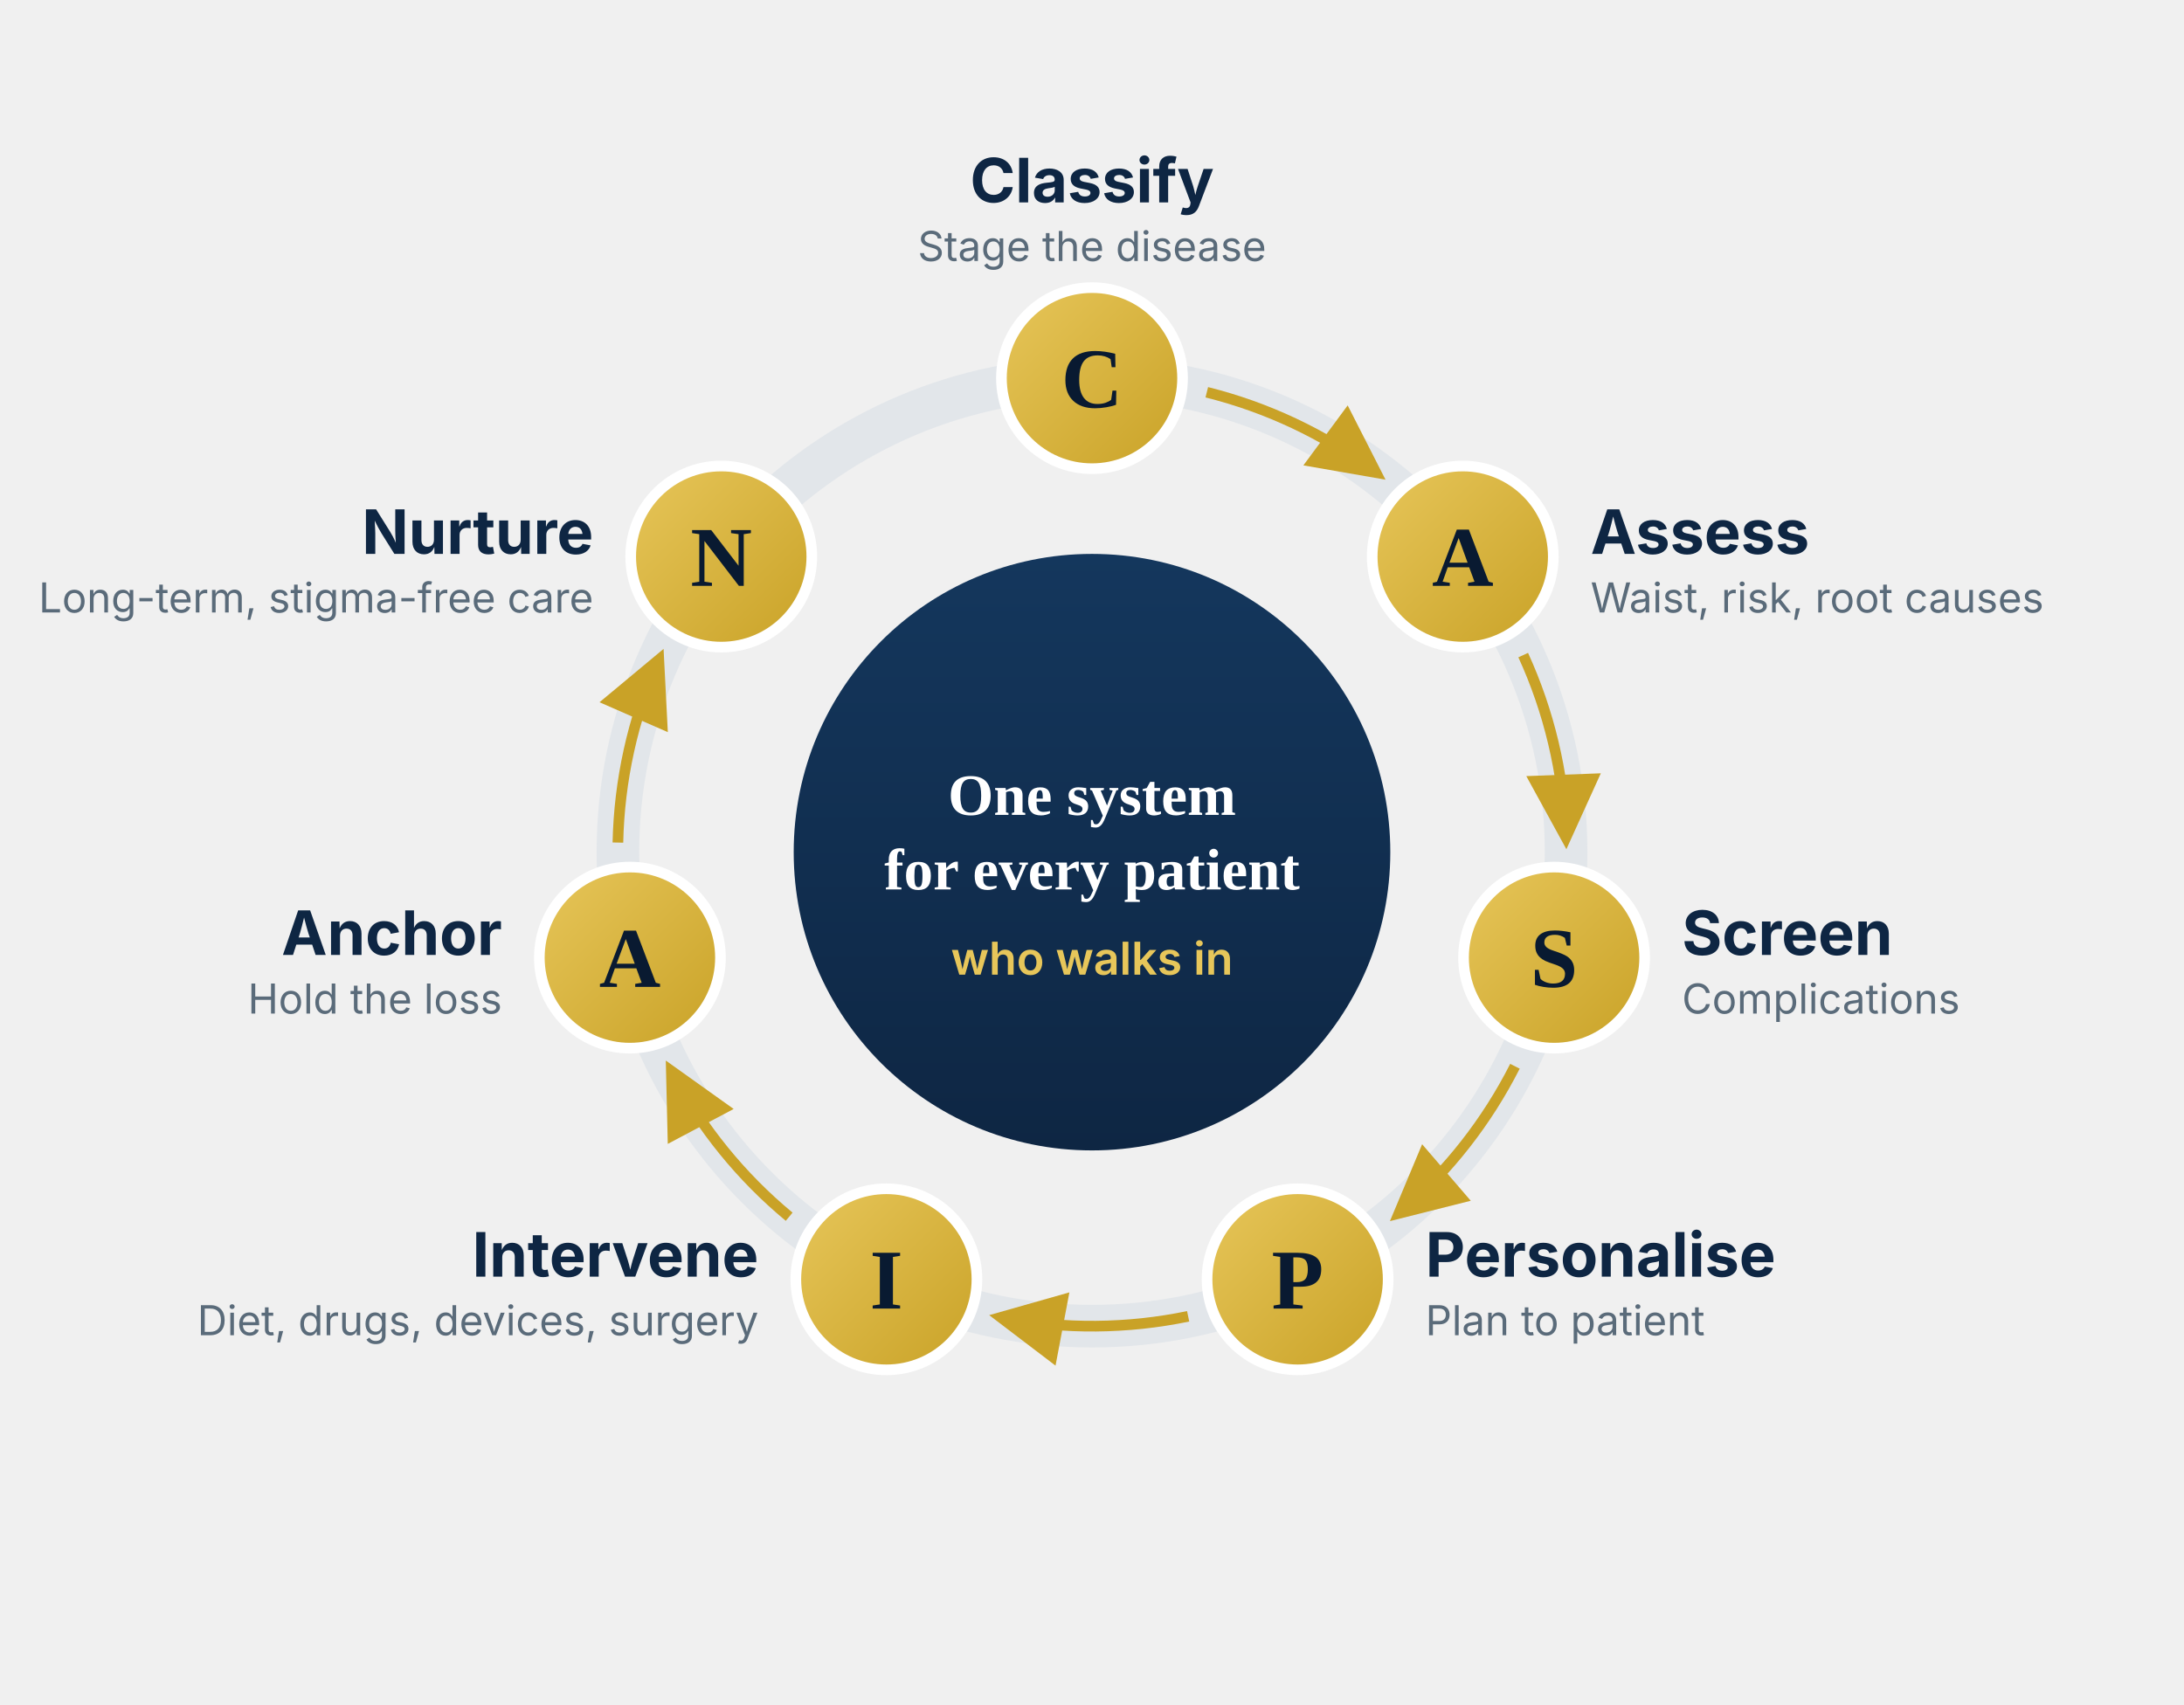
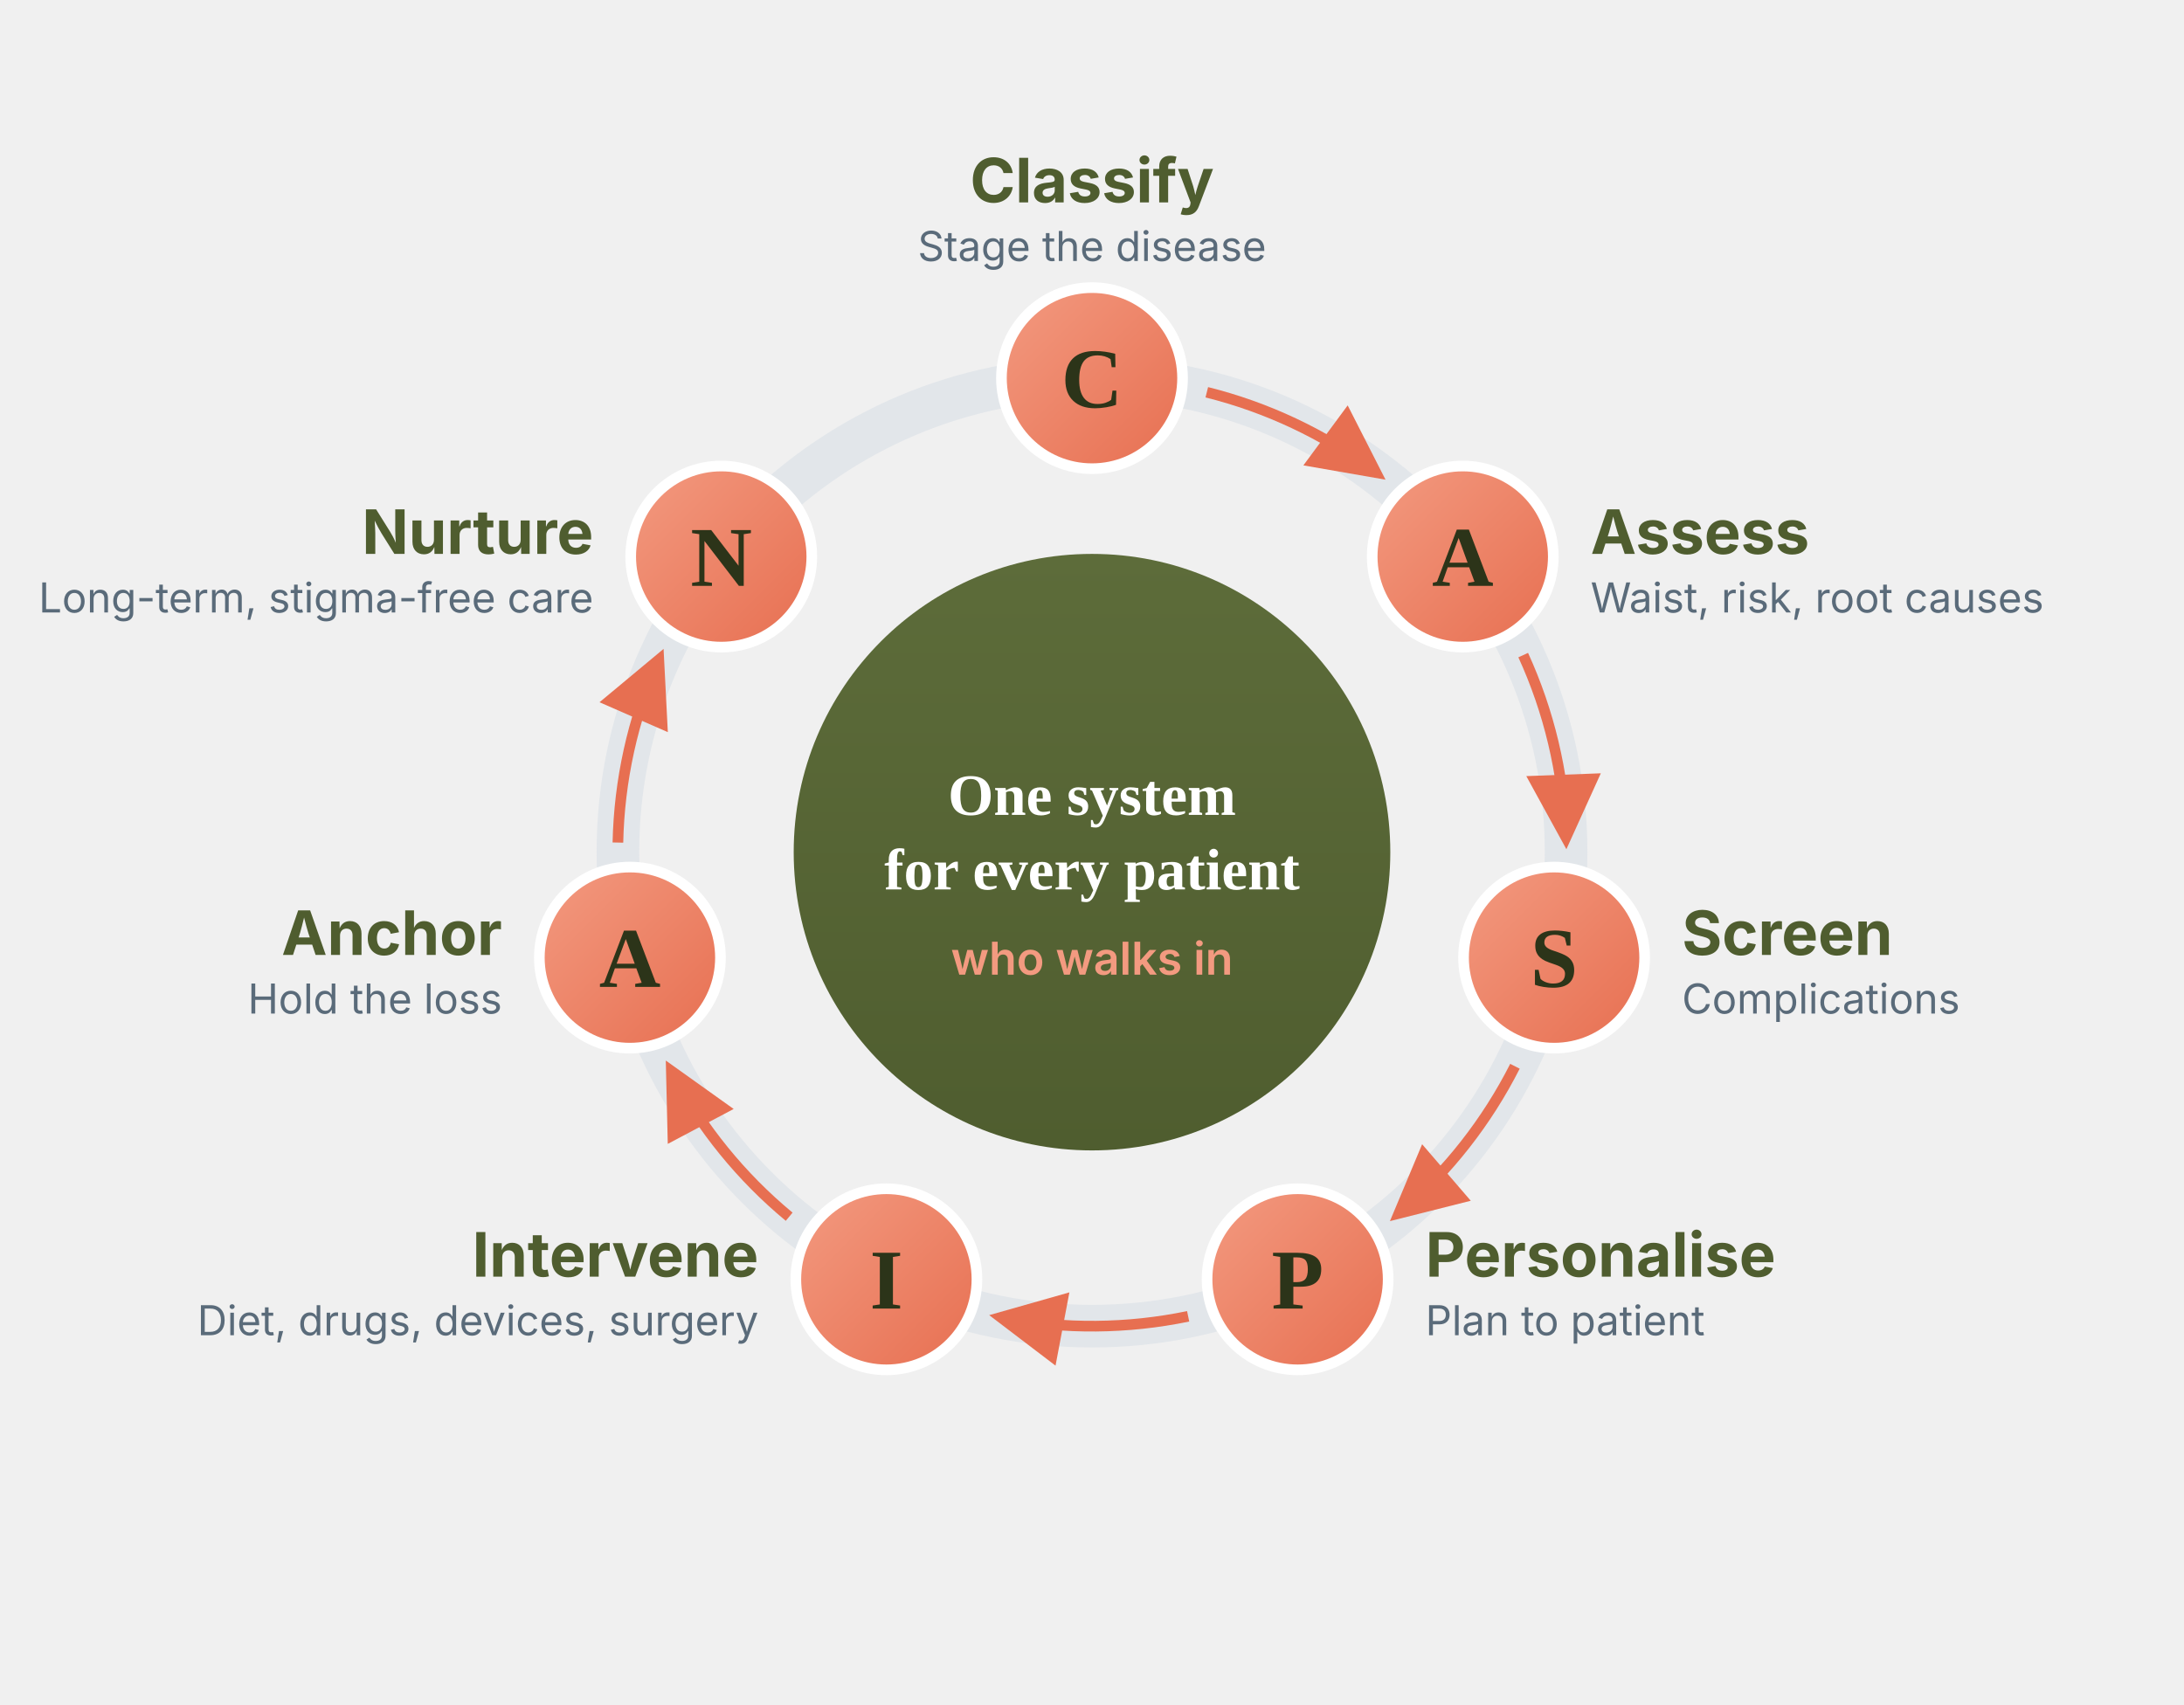
<svg xmlns="http://www.w3.org/2000/svg" viewBox="0 0 820 640" width="820" height="640" role="img" aria-labelledby="t d">
  <defs>
    <linearGradient id="gold" x1="0" y1="0" x2="1" y2="1">
-       <stop offset="0" stop-color="#e7c65a" />
-       <stop offset="1" stop-color="#c9a227" />
+       <stop offset="0" stop-color="#f39a80" />
+       <stop offset="1" stop-color="#e76f51" />
    </linearGradient>
    <linearGradient id="navy" x1="0" y1="0" x2="0" y2="1">
-       <stop offset="0" stop-color="#14375d" />
-       <stop offset="1" stop-color="#0e2643" />
+       <stop offset="0" stop-color="#5d6c3a" />
+       <stop offset="1" stop-color="#4f5d2f" />
    </linearGradient>
    <marker id="arr" viewBox="0 0 10 10" refX="8" refY="5" markerWidth="7" markerHeight="7" orient="auto-start-reverse">
-       <path d="M0 0L10 5L0 10z" fill="#c9a227" />
+       <path d="M0 0L10 5L0 10z" fill="#e76f51" />
    </marker>
  </defs>
  <circle cx="410" cy="320" r="178" fill="none" stroke="#e2e6ea" stroke-width="16" />
-   <path d="M453.1 147.3 A178 178 0 0 1 515.7 176.8" fill="none" stroke="#c9a227" stroke-width="4" marker-end="url(#arr)" />
-   <path d="M571.9 246.0 A178 178 0 0 1 587.9 313.3" fill="none" stroke="#c9a227" stroke-width="4" marker-end="url(#arr)" />
-   <path d="M568.8 400.4 A178 178 0 0 1 526.1 454.9" fill="none" stroke="#c9a227" stroke-width="4" marker-end="url(#arr)" />
-   <path d="M446.1 494.3 A178 178 0 0 1 376.9 494.9" fill="none" stroke="#c9a227" stroke-width="4" marker-end="url(#arr)" />
-   <path d="M296.3 456.9 A178 178 0 0 1 252.6 403.2" fill="none" stroke="#c9a227" stroke-width="4" marker-end="url(#arr)" />
-   <path d="M232.0 316.4 A178 178 0 0 1 246.9 248.8" fill="none" stroke="#c9a227" stroke-width="4" marker-end="url(#arr)" />
+   <path d="M453.1 147.3 A178 178 0 0 1 515.7 176.8" fill="none" stroke="#e76f51" stroke-width="4" marker-end="url(#arr)" />
+   <path d="M571.9 246.0 A178 178 0 0 1 587.9 313.3" fill="none" stroke="#e76f51" stroke-width="4" marker-end="url(#arr)" />
+   <path d="M568.8 400.4 A178 178 0 0 1 526.1 454.9" fill="none" stroke="#e76f51" stroke-width="4" marker-end="url(#arr)" />
+   <path d="M446.1 494.3 A178 178 0 0 1 376.9 494.9" fill="none" stroke="#e76f51" stroke-width="4" marker-end="url(#arr)" />
+   <path d="M296.3 456.9 A178 178 0 0 1 252.6 403.2" fill="none" stroke="#e76f51" stroke-width="4" marker-end="url(#arr)" />
+   <path d="M232.0 316.4 A178 178 0 0 1 246.9 248.8" fill="none" stroke="#e76f51" stroke-width="4" marker-end="url(#arr)" />
  <circle cx="410" cy="320" r="112" fill="url(#navy)" />
  <text x="410.0" y="306.0" font-family="Georgia, 'Times New Roman', serif" font-size="22" font-weight="700" fill="#fff" text-anchor="middle">One system</text>
  <text x="410.0" y="334.0" font-family="Georgia, 'Times New Roman', serif" font-size="22" font-weight="700" fill="#fff" text-anchor="middle">for every patient</text>
-   <text x="410.0" y="366.0" font-family="Inter, 'Segoe UI', Roboto, Helvetica, Arial, sans-serif" font-size="17" font-weight="600" fill="#e7c65a" text-anchor="middle">who walks in</text>
+   <text x="410.0" y="366.0" font-family="Inter, 'Segoe UI', Roboto, Helvetica, Arial, sans-serif" font-size="17" font-weight="600" fill="#f39a80" text-anchor="middle">who walks in</text>
  <circle cx="410.0" cy="142.0" r="34" fill="url(#gold)" stroke="#fff" stroke-width="4" />
-   <text x="410.0" y="153.0" font-family="Georgia, 'Times New Roman', serif" font-size="32" font-weight="700" fill="#091a31" text-anchor="middle">C</text>
-   <text x="410.0" y="76.0" font-family="Inter, 'Segoe UI', Roboto, Helvetica, Arial, sans-serif" font-size="23" font-weight="700" fill="#0e2643" text-anchor="middle">Classify</text>
+   <text x="410.0" y="153.0" font-family="Georgia, 'Times New Roman', serif" font-size="32" font-weight="700" fill="#2c3419" text-anchor="middle">C</text>
+   <text x="410.0" y="76.0" font-family="Inter, 'Segoe UI', Roboto, Helvetica, Arial, sans-serif" font-size="23" font-weight="700" fill="#4f5d2f" text-anchor="middle">Classify</text>
  <text x="410.0" y="98.0" font-family="Inter, 'Segoe UI', Roboto, Helvetica, Arial, sans-serif" font-size="15.5" font-weight="400" fill="#5a6b7a" text-anchor="middle">Stage the disease</text>
  <circle cx="549.2" cy="209.0" r="34" fill="url(#gold)" stroke="#fff" stroke-width="4" />
-   <text x="549.2" y="220.0" font-family="Georgia, 'Times New Roman', serif" font-size="32" font-weight="700" fill="#091a31" text-anchor="middle">A</text>
-   <text x="597.2" y="208.0" font-family="Inter, 'Segoe UI', Roboto, Helvetica, Arial, sans-serif" font-size="23" font-weight="700" fill="#0e2643" text-anchor="start">Assess</text>
+   <text x="549.2" y="220.0" font-family="Georgia, 'Times New Roman', serif" font-size="32" font-weight="700" fill="#2c3419" text-anchor="middle">A</text>
+   <text x="597.2" y="208.0" font-family="Inter, 'Segoe UI', Roboto, Helvetica, Arial, sans-serif" font-size="23" font-weight="700" fill="#4f5d2f" text-anchor="start">Assess</text>
  <text x="597.2" y="230.0" font-family="Inter, 'Segoe UI', Roboto, Helvetica, Arial, sans-serif" font-size="15.5" font-weight="400" fill="#5a6b7a" text-anchor="start">Waist, risk, root causes</text>
  <circle cx="583.5" cy="359.6" r="34" fill="url(#gold)" stroke="#fff" stroke-width="4" />
-   <text x="583.5" y="370.6" font-family="Georgia, 'Times New Roman', serif" font-size="32" font-weight="700" fill="#091a31" text-anchor="middle">S</text>
-   <text x="631.5" y="358.6" font-family="Inter, 'Segoe UI', Roboto, Helvetica, Arial, sans-serif" font-size="23" font-weight="700" fill="#0e2643" text-anchor="start">Screen</text>
+   <text x="583.5" y="370.6" font-family="Georgia, 'Times New Roman', serif" font-size="32" font-weight="700" fill="#2c3419" text-anchor="middle">S</text>
+   <text x="631.5" y="358.6" font-family="Inter, 'Segoe UI', Roboto, Helvetica, Arial, sans-serif" font-size="23" font-weight="700" fill="#4f5d2f" text-anchor="start">Screen</text>
  <text x="631.5" y="380.6" font-family="Inter, 'Segoe UI', Roboto, Helvetica, Arial, sans-serif" font-size="15.5" font-weight="400" fill="#5a6b7a" text-anchor="start">Complications</text>
  <circle cx="487.2" cy="480.4" r="34" fill="url(#gold)" stroke="#fff" stroke-width="4" />
-   <text x="487.2" y="491.4" font-family="Georgia, 'Times New Roman', serif" font-size="32" font-weight="700" fill="#091a31" text-anchor="middle">P</text>
-   <text x="535.2" y="479.4" font-family="Inter, 'Segoe UI', Roboto, Helvetica, Arial, sans-serif" font-size="23" font-weight="700" fill="#0e2643" text-anchor="start">Personalise</text>
+   <text x="487.2" y="491.4" font-family="Georgia, 'Times New Roman', serif" font-size="32" font-weight="700" fill="#2c3419" text-anchor="middle">P</text>
+   <text x="535.2" y="479.4" font-family="Inter, 'Segoe UI', Roboto, Helvetica, Arial, sans-serif" font-size="23" font-weight="700" fill="#4f5d2f" text-anchor="start">Personalise</text>
  <text x="535.2" y="501.4" font-family="Inter, 'Segoe UI', Roboto, Helvetica, Arial, sans-serif" font-size="15.5" font-weight="400" fill="#5a6b7a" text-anchor="start">Plan to patient</text>
  <circle cx="332.8" cy="480.4" r="34" fill="url(#gold)" stroke="#fff" stroke-width="4" />
-   <text x="332.8" y="491.4" font-family="Georgia, 'Times New Roman', serif" font-size="32" font-weight="700" fill="#091a31" text-anchor="middle">I</text>
-   <text x="284.8" y="479.4" font-family="Inter, 'Segoe UI', Roboto, Helvetica, Arial, sans-serif" font-size="23" font-weight="700" fill="#0e2643" text-anchor="end">Intervene</text>
+   <text x="332.8" y="491.4" font-family="Georgia, 'Times New Roman', serif" font-size="32" font-weight="700" fill="#2c3419" text-anchor="middle">I</text>
+   <text x="284.8" y="479.4" font-family="Inter, 'Segoe UI', Roboto, Helvetica, Arial, sans-serif" font-size="23" font-weight="700" fill="#4f5d2f" text-anchor="end">Intervene</text>
  <text x="284.8" y="501.4" font-family="Inter, 'Segoe UI', Roboto, Helvetica, Arial, sans-serif" font-size="15.5" font-weight="400" fill="#5a6b7a" text-anchor="end">Diet, drugs, devices, surgery</text>
  <circle cx="236.5" cy="359.6" r="34" fill="url(#gold)" stroke="#fff" stroke-width="4" />
-   <text x="236.5" y="370.6" font-family="Georgia, 'Times New Roman', serif" font-size="32" font-weight="700" fill="#091a31" text-anchor="middle">A</text>
-   <text x="188.5" y="358.6" font-family="Inter, 'Segoe UI', Roboto, Helvetica, Arial, sans-serif" font-size="23" font-weight="700" fill="#0e2643" text-anchor="end">Anchor</text>
+   <text x="236.5" y="370.6" font-family="Georgia, 'Times New Roman', serif" font-size="32" font-weight="700" fill="#2c3419" text-anchor="middle">A</text>
+   <text x="188.5" y="358.6" font-family="Inter, 'Segoe UI', Roboto, Helvetica, Arial, sans-serif" font-size="23" font-weight="700" fill="#4f5d2f" text-anchor="end">Anchor</text>
  <text x="188.5" y="380.6" font-family="Inter, 'Segoe UI', Roboto, Helvetica, Arial, sans-serif" font-size="15.5" font-weight="400" fill="#5a6b7a" text-anchor="end">Hold the loss</text>
  <circle cx="270.8" cy="209.0" r="34" fill="url(#gold)" stroke="#fff" stroke-width="4" />
-   <text x="270.8" y="220.0" font-family="Georgia, 'Times New Roman', serif" font-size="32" font-weight="700" fill="#091a31" text-anchor="middle">N</text>
-   <text x="222.8" y="208.0" font-family="Inter, 'Segoe UI', Roboto, Helvetica, Arial, sans-serif" font-size="23" font-weight="700" fill="#0e2643" text-anchor="end">Nurture</text>
+   <text x="270.8" y="220.0" font-family="Georgia, 'Times New Roman', serif" font-size="32" font-weight="700" fill="#2c3419" text-anchor="middle">N</text>
+   <text x="222.8" y="208.0" font-family="Inter, 'Segoe UI', Roboto, Helvetica, Arial, sans-serif" font-size="23" font-weight="700" fill="#4f5d2f" text-anchor="end">Nurture</text>
  <text x="222.8" y="230.0" font-family="Inter, 'Segoe UI', Roboto, Helvetica, Arial, sans-serif" font-size="15.5" font-weight="400" fill="#5a6b7a" text-anchor="end">Long-term, stigma-free care</text>
</svg>
